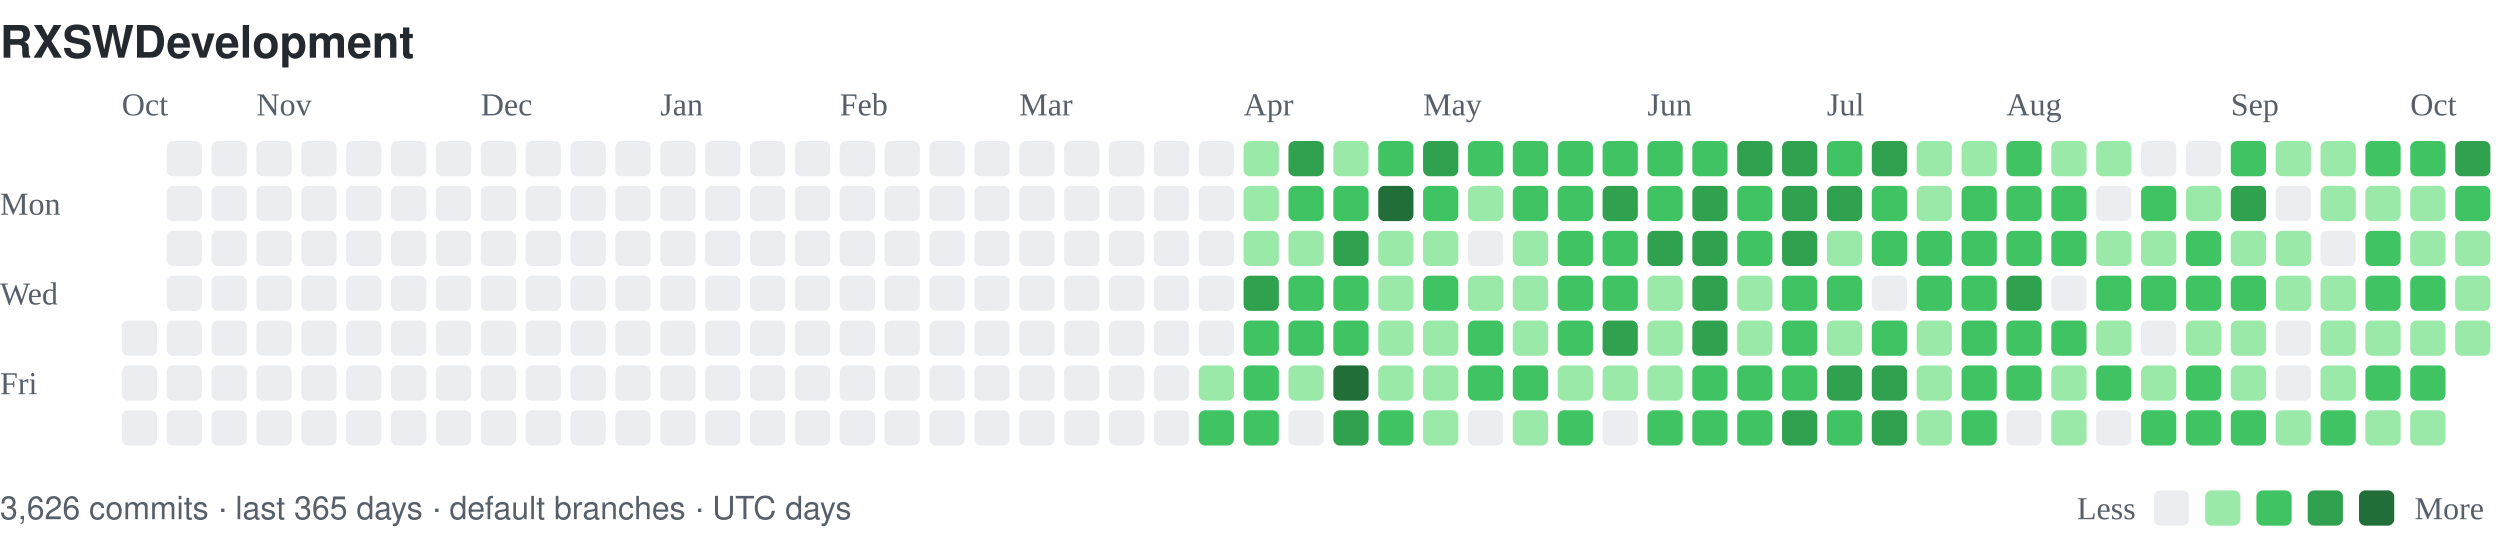
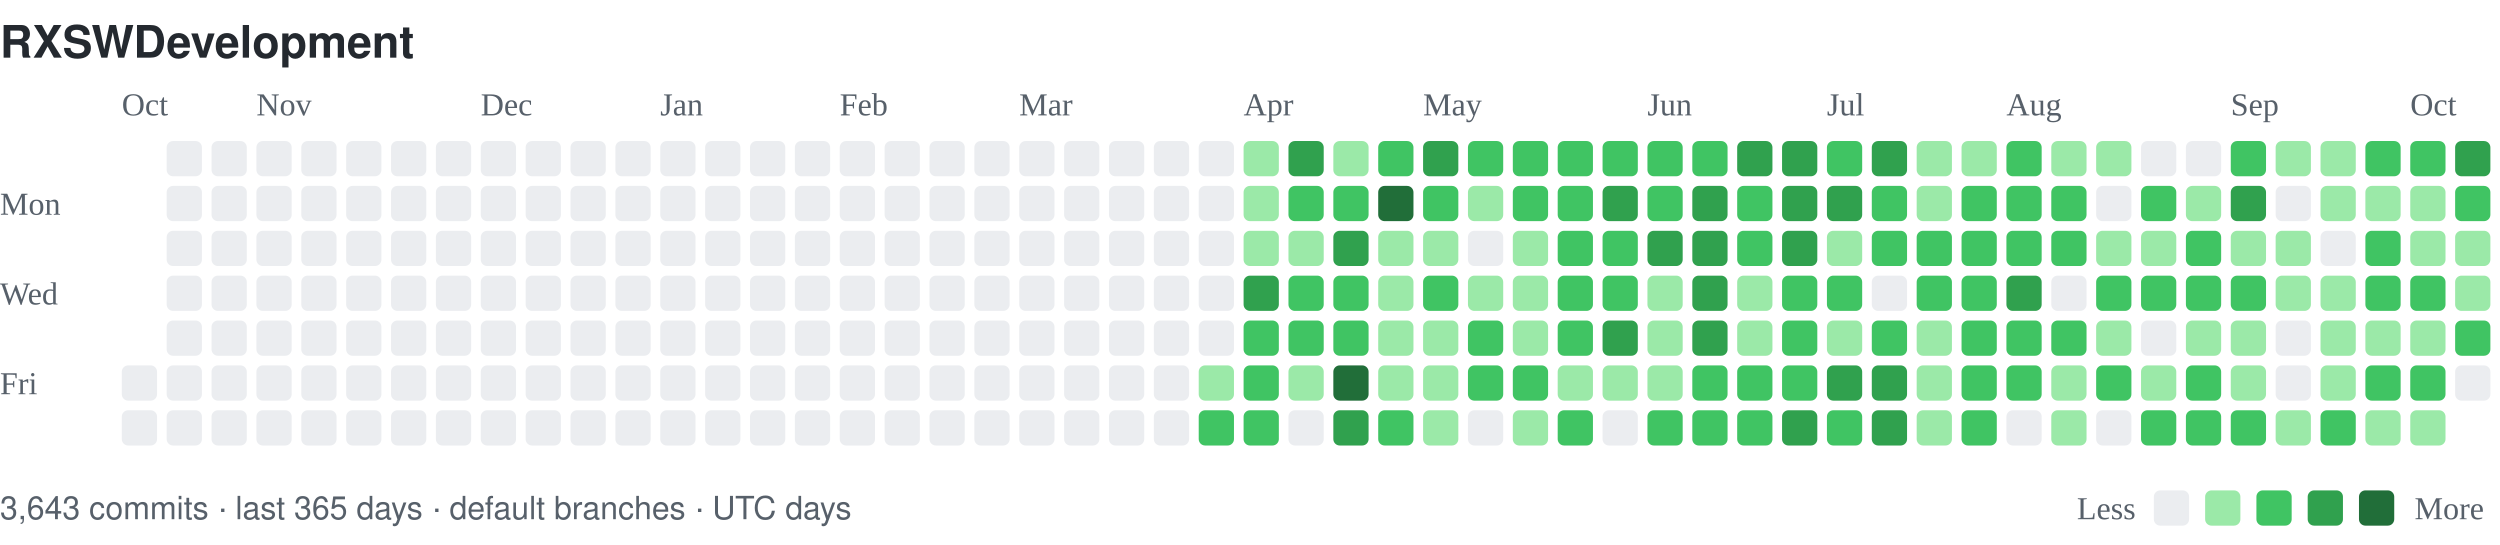
<svg xmlns="http://www.w3.org/2000/svg" width="780" height="170" viewBox="0 0 780 170" role="img">
  <text x="0" y="18" font-size="14" font-weight="600" fill="#24292f" font-family="ui-sans-serif,-apple-system,Segoe UI,Helvetica,Arial,sans-serif">RXSWDevelopment</text>
  <text x="0" y="67" font-size="10" fill="#57606a">Mon</text>
  <text x="0" y="95" font-size="10" fill="#57606a">Wed</text>
  <text x="0" y="123" font-size="10" fill="#57606a">Fri</text>
  <text x="38" y="36" font-size="10" fill="#57606a">Oct</text>
-   <rect x="38" y="100" width="11" height="11" rx="2" fill="#ebedf0" />
  <rect x="38" y="114" width="11" height="11" rx="2" fill="#ebedf0" />
  <rect x="38" y="128" width="11" height="11" rx="2" fill="#ebedf0" />
  <rect x="52" y="44" width="11" height="11" rx="2" fill="#ebedf0" />
  <rect x="52" y="58" width="11" height="11" rx="2" fill="#ebedf0" />
  <rect x="52" y="72" width="11" height="11" rx="2" fill="#ebedf0" />
  <rect x="52" y="86" width="11" height="11" rx="2" fill="#ebedf0" />
  <rect x="52" y="100" width="11" height="11" rx="2" fill="#ebedf0" />
  <rect x="52" y="114" width="11" height="11" rx="2" fill="#ebedf0" />
  <rect x="52" y="128" width="11" height="11" rx="2" fill="#ebedf0" />
  <rect x="66" y="44" width="11" height="11" rx="2" fill="#ebedf0" />
  <rect x="66" y="58" width="11" height="11" rx="2" fill="#ebedf0" />
  <rect x="66" y="72" width="11" height="11" rx="2" fill="#ebedf0" />
  <rect x="66" y="86" width="11" height="11" rx="2" fill="#ebedf0" />
  <rect x="66" y="100" width="11" height="11" rx="2" fill="#ebedf0" />
  <rect x="66" y="114" width="11" height="11" rx="2" fill="#ebedf0" />
  <rect x="66" y="128" width="11" height="11" rx="2" fill="#ebedf0" />
  <text x="80" y="36" font-size="10" fill="#57606a">Nov</text>
  <rect x="80" y="44" width="11" height="11" rx="2" fill="#ebedf0" />
  <rect x="80" y="58" width="11" height="11" rx="2" fill="#ebedf0" />
  <rect x="80" y="72" width="11" height="11" rx="2" fill="#ebedf0" />
  <rect x="80" y="86" width="11" height="11" rx="2" fill="#ebedf0" />
  <rect x="80" y="100" width="11" height="11" rx="2" fill="#ebedf0" />
  <rect x="80" y="114" width="11" height="11" rx="2" fill="#ebedf0" />
  <rect x="80" y="128" width="11" height="11" rx="2" fill="#ebedf0" />
  <rect x="94" y="44" width="11" height="11" rx="2" fill="#ebedf0" />
  <rect x="94" y="58" width="11" height="11" rx="2" fill="#ebedf0" />
  <rect x="94" y="72" width="11" height="11" rx="2" fill="#ebedf0" />
  <rect x="94" y="86" width="11" height="11" rx="2" fill="#ebedf0" />
  <rect x="94" y="100" width="11" height="11" rx="2" fill="#ebedf0" />
  <rect x="94" y="114" width="11" height="11" rx="2" fill="#ebedf0" />
  <rect x="94" y="128" width="11" height="11" rx="2" fill="#ebedf0" />
  <rect x="108" y="44" width="11" height="11" rx="2" fill="#ebedf0" />
  <rect x="108" y="58" width="11" height="11" rx="2" fill="#ebedf0" />
  <rect x="108" y="72" width="11" height="11" rx="2" fill="#ebedf0" />
  <rect x="108" y="86" width="11" height="11" rx="2" fill="#ebedf0" />
  <rect x="108" y="100" width="11" height="11" rx="2" fill="#ebedf0" />
  <rect x="108" y="114" width="11" height="11" rx="2" fill="#ebedf0" />
  <rect x="108" y="128" width="11" height="11" rx="2" fill="#ebedf0" />
  <rect x="122" y="44" width="11" height="11" rx="2" fill="#ebedf0" />
  <rect x="122" y="58" width="11" height="11" rx="2" fill="#ebedf0" />
  <rect x="122" y="72" width="11" height="11" rx="2" fill="#ebedf0" />
  <rect x="122" y="86" width="11" height="11" rx="2" fill="#ebedf0" />
  <rect x="122" y="100" width="11" height="11" rx="2" fill="#ebedf0" />
  <rect x="122" y="114" width="11" height="11" rx="2" fill="#ebedf0" />
  <rect x="122" y="128" width="11" height="11" rx="2" fill="#ebedf0" />
  <rect x="136" y="44" width="11" height="11" rx="2" fill="#ebedf0" />
  <rect x="136" y="58" width="11" height="11" rx="2" fill="#ebedf0" />
  <rect x="136" y="72" width="11" height="11" rx="2" fill="#ebedf0" />
  <rect x="136" y="86" width="11" height="11" rx="2" fill="#ebedf0" />
  <rect x="136" y="100" width="11" height="11" rx="2" fill="#ebedf0" />
  <rect x="136" y="114" width="11" height="11" rx="2" fill="#ebedf0" />
  <rect x="136" y="128" width="11" height="11" rx="2" fill="#ebedf0" />
  <text x="150" y="36" font-size="10" fill="#57606a">Dec</text>
  <rect x="150" y="44" width="11" height="11" rx="2" fill="#ebedf0" />
  <rect x="150" y="58" width="11" height="11" rx="2" fill="#ebedf0" />
  <rect x="150" y="72" width="11" height="11" rx="2" fill="#ebedf0" />
  <rect x="150" y="86" width="11" height="11" rx="2" fill="#ebedf0" />
  <rect x="150" y="100" width="11" height="11" rx="2" fill="#ebedf0" />
  <rect x="150" y="114" width="11" height="11" rx="2" fill="#ebedf0" />
  <rect x="150" y="128" width="11" height="11" rx="2" fill="#ebedf0" />
  <rect x="164" y="44" width="11" height="11" rx="2" fill="#ebedf0" />
  <rect x="164" y="58" width="11" height="11" rx="2" fill="#ebedf0" />
  <rect x="164" y="72" width="11" height="11" rx="2" fill="#ebedf0" />
  <rect x="164" y="86" width="11" height="11" rx="2" fill="#ebedf0" />
  <rect x="164" y="100" width="11" height="11" rx="2" fill="#ebedf0" />
  <rect x="164" y="114" width="11" height="11" rx="2" fill="#ebedf0" />
  <rect x="164" y="128" width="11" height="11" rx="2" fill="#ebedf0" />
  <rect x="178" y="44" width="11" height="11" rx="2" fill="#ebedf0" />
  <rect x="178" y="58" width="11" height="11" rx="2" fill="#ebedf0" />
  <rect x="178" y="72" width="11" height="11" rx="2" fill="#ebedf0" />
  <rect x="178" y="86" width="11" height="11" rx="2" fill="#ebedf0" />
  <rect x="178" y="100" width="11" height="11" rx="2" fill="#ebedf0" />
  <rect x="178" y="114" width="11" height="11" rx="2" fill="#ebedf0" />
  <rect x="178" y="128" width="11" height="11" rx="2" fill="#ebedf0" />
  <rect x="192" y="44" width="11" height="11" rx="2" fill="#ebedf0" />
  <rect x="192" y="58" width="11" height="11" rx="2" fill="#ebedf0" />
  <rect x="192" y="72" width="11" height="11" rx="2" fill="#ebedf0" />
  <rect x="192" y="86" width="11" height="11" rx="2" fill="#ebedf0" />
  <rect x="192" y="100" width="11" height="11" rx="2" fill="#ebedf0" />
  <rect x="192" y="114" width="11" height="11" rx="2" fill="#ebedf0" />
  <rect x="192" y="128" width="11" height="11" rx="2" fill="#ebedf0" />
  <text x="206" y="36" font-size="10" fill="#57606a">Jan</text>
  <rect x="206" y="44" width="11" height="11" rx="2" fill="#ebedf0" />
  <rect x="206" y="58" width="11" height="11" rx="2" fill="#ebedf0" />
  <rect x="206" y="72" width="11" height="11" rx="2" fill="#ebedf0" />
  <rect x="206" y="86" width="11" height="11" rx="2" fill="#ebedf0" />
  <rect x="206" y="100" width="11" height="11" rx="2" fill="#ebedf0" />
  <rect x="206" y="114" width="11" height="11" rx="2" fill="#ebedf0" />
  <rect x="206" y="128" width="11" height="11" rx="2" fill="#ebedf0" />
  <rect x="220" y="44" width="11" height="11" rx="2" fill="#ebedf0" />
  <rect x="220" y="58" width="11" height="11" rx="2" fill="#ebedf0" />
  <rect x="220" y="72" width="11" height="11" rx="2" fill="#ebedf0" />
  <rect x="220" y="86" width="11" height="11" rx="2" fill="#ebedf0" />
  <rect x="220" y="100" width="11" height="11" rx="2" fill="#ebedf0" />
  <rect x="220" y="114" width="11" height="11" rx="2" fill="#ebedf0" />
  <rect x="220" y="128" width="11" height="11" rx="2" fill="#ebedf0" />
  <rect x="234" y="44" width="11" height="11" rx="2" fill="#ebedf0" />
  <rect x="234" y="58" width="11" height="11" rx="2" fill="#ebedf0" />
  <rect x="234" y="72" width="11" height="11" rx="2" fill="#ebedf0" />
  <rect x="234" y="86" width="11" height="11" rx="2" fill="#ebedf0" />
  <rect x="234" y="100" width="11" height="11" rx="2" fill="#ebedf0" />
  <rect x="234" y="114" width="11" height="11" rx="2" fill="#ebedf0" />
  <rect x="234" y="128" width="11" height="11" rx="2" fill="#ebedf0" />
  <rect x="248" y="44" width="11" height="11" rx="2" fill="#ebedf0" />
  <rect x="248" y="58" width="11" height="11" rx="2" fill="#ebedf0" />
  <rect x="248" y="72" width="11" height="11" rx="2" fill="#ebedf0" />
  <rect x="248" y="86" width="11" height="11" rx="2" fill="#ebedf0" />
  <rect x="248" y="100" width="11" height="11" rx="2" fill="#ebedf0" />
  <rect x="248" y="114" width="11" height="11" rx="2" fill="#ebedf0" />
  <rect x="248" y="128" width="11" height="11" rx="2" fill="#ebedf0" />
  <text x="262" y="36" font-size="10" fill="#57606a">Feb</text>
  <rect x="262" y="44" width="11" height="11" rx="2" fill="#ebedf0" />
  <rect x="262" y="58" width="11" height="11" rx="2" fill="#ebedf0" />
  <rect x="262" y="72" width="11" height="11" rx="2" fill="#ebedf0" />
  <rect x="262" y="86" width="11" height="11" rx="2" fill="#ebedf0" />
  <rect x="262" y="100" width="11" height="11" rx="2" fill="#ebedf0" />
  <rect x="262" y="114" width="11" height="11" rx="2" fill="#ebedf0" />
  <rect x="262" y="128" width="11" height="11" rx="2" fill="#ebedf0" />
  <rect x="276" y="44" width="11" height="11" rx="2" fill="#ebedf0" />
  <rect x="276" y="58" width="11" height="11" rx="2" fill="#ebedf0" />
  <rect x="276" y="72" width="11" height="11" rx="2" fill="#ebedf0" />
  <rect x="276" y="86" width="11" height="11" rx="2" fill="#ebedf0" />
  <rect x="276" y="100" width="11" height="11" rx="2" fill="#ebedf0" />
  <rect x="276" y="114" width="11" height="11" rx="2" fill="#ebedf0" />
  <rect x="276" y="128" width="11" height="11" rx="2" fill="#ebedf0" />
  <rect x="290" y="44" width="11" height="11" rx="2" fill="#ebedf0" />
  <rect x="290" y="58" width="11" height="11" rx="2" fill="#ebedf0" />
  <rect x="290" y="72" width="11" height="11" rx="2" fill="#ebedf0" />
  <rect x="290" y="86" width="11" height="11" rx="2" fill="#ebedf0" />
  <rect x="290" y="100" width="11" height="11" rx="2" fill="#ebedf0" />
  <rect x="290" y="114" width="11" height="11" rx="2" fill="#ebedf0" />
  <rect x="290" y="128" width="11" height="11" rx="2" fill="#ebedf0" />
  <rect x="304" y="44" width="11" height="11" rx="2" fill="#ebedf0" />
  <rect x="304" y="58" width="11" height="11" rx="2" fill="#ebedf0" />
  <rect x="304" y="72" width="11" height="11" rx="2" fill="#ebedf0" />
  <rect x="304" y="86" width="11" height="11" rx="2" fill="#ebedf0" />
  <rect x="304" y="100" width="11" height="11" rx="2" fill="#ebedf0" />
  <rect x="304" y="114" width="11" height="11" rx="2" fill="#ebedf0" />
  <rect x="304" y="128" width="11" height="11" rx="2" fill="#ebedf0" />
  <text x="318" y="36" font-size="10" fill="#57606a">Mar</text>
  <rect x="318" y="44" width="11" height="11" rx="2" fill="#ebedf0" />
  <rect x="318" y="58" width="11" height="11" rx="2" fill="#ebedf0" />
  <rect x="318" y="72" width="11" height="11" rx="2" fill="#ebedf0" />
  <rect x="318" y="86" width="11" height="11" rx="2" fill="#ebedf0" />
  <rect x="318" y="100" width="11" height="11" rx="2" fill="#ebedf0" />
  <rect x="318" y="114" width="11" height="11" rx="2" fill="#ebedf0" />
  <rect x="318" y="128" width="11" height="11" rx="2" fill="#ebedf0" />
  <rect x="332" y="44" width="11" height="11" rx="2" fill="#ebedf0" />
  <rect x="332" y="58" width="11" height="11" rx="2" fill="#ebedf0" />
  <rect x="332" y="72" width="11" height="11" rx="2" fill="#ebedf0" />
  <rect x="332" y="86" width="11" height="11" rx="2" fill="#ebedf0" />
  <rect x="332" y="100" width="11" height="11" rx="2" fill="#ebedf0" />
  <rect x="332" y="114" width="11" height="11" rx="2" fill="#ebedf0" />
  <rect x="332" y="128" width="11" height="11" rx="2" fill="#ebedf0" />
  <rect x="346" y="44" width="11" height="11" rx="2" fill="#ebedf0" />
  <rect x="346" y="58" width="11" height="11" rx="2" fill="#ebedf0" />
  <rect x="346" y="72" width="11" height="11" rx="2" fill="#ebedf0" />
  <rect x="346" y="86" width="11" height="11" rx="2" fill="#ebedf0" />
  <rect x="346" y="100" width="11" height="11" rx="2" fill="#ebedf0" />
  <rect x="346" y="114" width="11" height="11" rx="2" fill="#ebedf0" />
  <rect x="346" y="128" width="11" height="11" rx="2" fill="#ebedf0" />
  <rect x="360" y="44" width="11" height="11" rx="2" fill="#ebedf0" />
  <rect x="360" y="58" width="11" height="11" rx="2" fill="#ebedf0" />
  <rect x="360" y="72" width="11" height="11" rx="2" fill="#ebedf0" />
  <rect x="360" y="86" width="11" height="11" rx="2" fill="#ebedf0" />
  <rect x="360" y="100" width="11" height="11" rx="2" fill="#ebedf0" />
  <rect x="360" y="114" width="11" height="11" rx="2" fill="#ebedf0" />
  <rect x="360" y="128" width="11" height="11" rx="2" fill="#ebedf0" />
  <rect x="374" y="44" width="11" height="11" rx="2" fill="#ebedf0" />
  <rect x="374" y="58" width="11" height="11" rx="2" fill="#ebedf0" />
  <rect x="374" y="72" width="11" height="11" rx="2" fill="#ebedf0" />
  <rect x="374" y="86" width="11" height="11" rx="2" fill="#ebedf0" />
  <rect x="374" y="100" width="11" height="11" rx="2" fill="#ebedf0" />
  <rect x="374" y="114" width="11" height="11" rx="2" fill="#9be9a8" />
  <rect x="374" y="128" width="11" height="11" rx="2" fill="#40c463" />
  <text x="388" y="36" font-size="10" fill="#57606a">Apr</text>
  <rect x="388" y="44" width="11" height="11" rx="2" fill="#9be9a8" />
  <rect x="388" y="58" width="11" height="11" rx="2" fill="#9be9a8" />
  <rect x="388" y="72" width="11" height="11" rx="2" fill="#9be9a8" />
  <rect x="388" y="86" width="11" height="11" rx="2" fill="#30a14e" />
  <rect x="388" y="100" width="11" height="11" rx="2" fill="#40c463" />
  <rect x="388" y="114" width="11" height="11" rx="2" fill="#40c463" />
  <rect x="388" y="128" width="11" height="11" rx="2" fill="#40c463" />
  <rect x="402" y="44" width="11" height="11" rx="2" fill="#30a14e" />
  <rect x="402" y="58" width="11" height="11" rx="2" fill="#40c463" />
  <rect x="402" y="72" width="11" height="11" rx="2" fill="#9be9a8" />
  <rect x="402" y="86" width="11" height="11" rx="2" fill="#40c463" />
  <rect x="402" y="100" width="11" height="11" rx="2" fill="#40c463" />
  <rect x="402" y="114" width="11" height="11" rx="2" fill="#9be9a8" />
  <rect x="402" y="128" width="11" height="11" rx="2" fill="#ebedf0" />
  <rect x="416" y="44" width="11" height="11" rx="2" fill="#9be9a8" />
  <rect x="416" y="58" width="11" height="11" rx="2" fill="#40c463" />
  <rect x="416" y="72" width="11" height="11" rx="2" fill="#30a14e" />
  <rect x="416" y="86" width="11" height="11" rx="2" fill="#40c463" />
  <rect x="416" y="100" width="11" height="11" rx="2" fill="#40c463" />
  <rect x="416" y="114" width="11" height="11" rx="2" fill="#216e39" />
  <rect x="416" y="128" width="11" height="11" rx="2" fill="#30a14e" />
  <rect x="430" y="44" width="11" height="11" rx="2" fill="#40c463" />
  <rect x="430" y="58" width="11" height="11" rx="2" fill="#216e39" />
  <rect x="430" y="72" width="11" height="11" rx="2" fill="#9be9a8" />
  <rect x="430" y="86" width="11" height="11" rx="2" fill="#9be9a8" />
  <rect x="430" y="100" width="11" height="11" rx="2" fill="#9be9a8" />
  <rect x="430" y="114" width="11" height="11" rx="2" fill="#9be9a8" />
  <rect x="430" y="128" width="11" height="11" rx="2" fill="#40c463" />
  <text x="444" y="36" font-size="10" fill="#57606a">May</text>
  <rect x="444" y="44" width="11" height="11" rx="2" fill="#30a14e" />
  <rect x="444" y="58" width="11" height="11" rx="2" fill="#40c463" />
  <rect x="444" y="72" width="11" height="11" rx="2" fill="#9be9a8" />
  <rect x="444" y="86" width="11" height="11" rx="2" fill="#40c463" />
  <rect x="444" y="100" width="11" height="11" rx="2" fill="#9be9a8" />
  <rect x="444" y="114" width="11" height="11" rx="2" fill="#9be9a8" />
  <rect x="444" y="128" width="11" height="11" rx="2" fill="#9be9a8" />
  <rect x="458" y="44" width="11" height="11" rx="2" fill="#40c463" />
  <rect x="458" y="58" width="11" height="11" rx="2" fill="#9be9a8" />
  <rect x="458" y="72" width="11" height="11" rx="2" fill="#ebedf0" />
  <rect x="458" y="86" width="11" height="11" rx="2" fill="#9be9a8" />
  <rect x="458" y="100" width="11" height="11" rx="2" fill="#40c463" />
  <rect x="458" y="114" width="11" height="11" rx="2" fill="#40c463" />
  <rect x="458" y="128" width="11" height="11" rx="2" fill="#ebedf0" />
  <rect x="472" y="44" width="11" height="11" rx="2" fill="#40c463" />
  <rect x="472" y="58" width="11" height="11" rx="2" fill="#40c463" />
  <rect x="472" y="72" width="11" height="11" rx="2" fill="#9be9a8" />
  <rect x="472" y="86" width="11" height="11" rx="2" fill="#9be9a8" />
  <rect x="472" y="100" width="11" height="11" rx="2" fill="#9be9a8" />
  <rect x="472" y="114" width="11" height="11" rx="2" fill="#40c463" />
  <rect x="472" y="128" width="11" height="11" rx="2" fill="#9be9a8" />
  <rect x="486" y="44" width="11" height="11" rx="2" fill="#40c463" />
  <rect x="486" y="58" width="11" height="11" rx="2" fill="#40c463" />
  <rect x="486" y="72" width="11" height="11" rx="2" fill="#40c463" />
  <rect x="486" y="86" width="11" height="11" rx="2" fill="#40c463" />
  <rect x="486" y="100" width="11" height="11" rx="2" fill="#40c463" />
  <rect x="486" y="114" width="11" height="11" rx="2" fill="#9be9a8" />
  <rect x="486" y="128" width="11" height="11" rx="2" fill="#40c463" />
  <rect x="500" y="44" width="11" height="11" rx="2" fill="#40c463" />
  <rect x="500" y="58" width="11" height="11" rx="2" fill="#30a14e" />
  <rect x="500" y="72" width="11" height="11" rx="2" fill="#40c463" />
  <rect x="500" y="86" width="11" height="11" rx="2" fill="#40c463" />
  <rect x="500" y="100" width="11" height="11" rx="2" fill="#30a14e" />
  <rect x="500" y="114" width="11" height="11" rx="2" fill="#9be9a8" />
  <rect x="500" y="128" width="11" height="11" rx="2" fill="#ebedf0" />
  <text x="514" y="36" font-size="10" fill="#57606a">Jun</text>
  <rect x="514" y="44" width="11" height="11" rx="2" fill="#40c463" />
  <rect x="514" y="58" width="11" height="11" rx="2" fill="#40c463" />
  <rect x="514" y="72" width="11" height="11" rx="2" fill="#30a14e" />
  <rect x="514" y="86" width="11" height="11" rx="2" fill="#9be9a8" />
  <rect x="514" y="100" width="11" height="11" rx="2" fill="#9be9a8" />
  <rect x="514" y="114" width="11" height="11" rx="2" fill="#9be9a8" />
  <rect x="514" y="128" width="11" height="11" rx="2" fill="#40c463" />
  <rect x="528" y="44" width="11" height="11" rx="2" fill="#40c463" />
  <rect x="528" y="58" width="11" height="11" rx="2" fill="#30a14e" />
  <rect x="528" y="72" width="11" height="11" rx="2" fill="#30a14e" />
  <rect x="528" y="86" width="11" height="11" rx="2" fill="#30a14e" />
  <rect x="528" y="100" width="11" height="11" rx="2" fill="#30a14e" />
  <rect x="528" y="114" width="11" height="11" rx="2" fill="#40c463" />
  <rect x="528" y="128" width="11" height="11" rx="2" fill="#40c463" />
  <rect x="542" y="44" width="11" height="11" rx="2" fill="#30a14e" />
  <rect x="542" y="58" width="11" height="11" rx="2" fill="#40c463" />
  <rect x="542" y="72" width="11" height="11" rx="2" fill="#40c463" />
  <rect x="542" y="86" width="11" height="11" rx="2" fill="#9be9a8" />
  <rect x="542" y="100" width="11" height="11" rx="2" fill="#9be9a8" />
  <rect x="542" y="114" width="11" height="11" rx="2" fill="#40c463" />
  <rect x="542" y="128" width="11" height="11" rx="2" fill="#40c463" />
  <rect x="556" y="44" width="11" height="11" rx="2" fill="#30a14e" />
  <rect x="556" y="58" width="11" height="11" rx="2" fill="#30a14e" />
  <rect x="556" y="72" width="11" height="11" rx="2" fill="#30a14e" />
  <rect x="556" y="86" width="11" height="11" rx="2" fill="#40c463" />
  <rect x="556" y="100" width="11" height="11" rx="2" fill="#40c463" />
  <rect x="556" y="114" width="11" height="11" rx="2" fill="#40c463" />
  <rect x="556" y="128" width="11" height="11" rx="2" fill="#30a14e" />
  <text x="570" y="36" font-size="10" fill="#57606a">Jul</text>
  <rect x="570" y="44" width="11" height="11" rx="2" fill="#40c463" />
  <rect x="570" y="58" width="11" height="11" rx="2" fill="#30a14e" />
  <rect x="570" y="72" width="11" height="11" rx="2" fill="#9be9a8" />
  <rect x="570" y="86" width="11" height="11" rx="2" fill="#40c463" />
  <rect x="570" y="100" width="11" height="11" rx="2" fill="#9be9a8" />
  <rect x="570" y="114" width="11" height="11" rx="2" fill="#30a14e" />
  <rect x="570" y="128" width="11" height="11" rx="2" fill="#40c463" />
  <rect x="584" y="44" width="11" height="11" rx="2" fill="#30a14e" />
  <rect x="584" y="58" width="11" height="11" rx="2" fill="#40c463" />
  <rect x="584" y="72" width="11" height="11" rx="2" fill="#40c463" />
  <rect x="584" y="86" width="11" height="11" rx="2" fill="#ebedf0" />
  <rect x="584" y="100" width="11" height="11" rx="2" fill="#40c463" />
  <rect x="584" y="114" width="11" height="11" rx="2" fill="#30a14e" />
  <rect x="584" y="128" width="11" height="11" rx="2" fill="#30a14e" />
  <rect x="598" y="44" width="11" height="11" rx="2" fill="#9be9a8" />
  <rect x="598" y="58" width="11" height="11" rx="2" fill="#9be9a8" />
  <rect x="598" y="72" width="11" height="11" rx="2" fill="#40c463" />
  <rect x="598" y="86" width="11" height="11" rx="2" fill="#40c463" />
  <rect x="598" y="100" width="11" height="11" rx="2" fill="#9be9a8" />
  <rect x="598" y="114" width="11" height="11" rx="2" fill="#9be9a8" />
  <rect x="598" y="128" width="11" height="11" rx="2" fill="#9be9a8" />
  <rect x="612" y="44" width="11" height="11" rx="2" fill="#9be9a8" />
  <rect x="612" y="58" width="11" height="11" rx="2" fill="#40c463" />
  <rect x="612" y="72" width="11" height="11" rx="2" fill="#40c463" />
  <rect x="612" y="86" width="11" height="11" rx="2" fill="#40c463" />
  <rect x="612" y="100" width="11" height="11" rx="2" fill="#40c463" />
  <rect x="612" y="114" width="11" height="11" rx="2" fill="#40c463" />
  <rect x="612" y="128" width="11" height="11" rx="2" fill="#40c463" />
  <text x="626" y="36" font-size="10" fill="#57606a">Aug</text>
  <rect x="626" y="44" width="11" height="11" rx="2" fill="#40c463" />
  <rect x="626" y="58" width="11" height="11" rx="2" fill="#40c463" />
  <rect x="626" y="72" width="11" height="11" rx="2" fill="#40c463" />
  <rect x="626" y="86" width="11" height="11" rx="2" fill="#30a14e" />
  <rect x="626" y="100" width="11" height="11" rx="2" fill="#40c463" />
  <rect x="626" y="114" width="11" height="11" rx="2" fill="#40c463" />
  <rect x="626" y="128" width="11" height="11" rx="2" fill="#ebedf0" />
  <rect x="640" y="44" width="11" height="11" rx="2" fill="#9be9a8" />
  <rect x="640" y="58" width="11" height="11" rx="2" fill="#40c463" />
  <rect x="640" y="72" width="11" height="11" rx="2" fill="#40c463" />
  <rect x="640" y="86" width="11" height="11" rx="2" fill="#ebedf0" />
  <rect x="640" y="100" width="11" height="11" rx="2" fill="#40c463" />
  <rect x="640" y="114" width="11" height="11" rx="2" fill="#9be9a8" />
  <rect x="640" y="128" width="11" height="11" rx="2" fill="#9be9a8" />
  <rect x="654" y="44" width="11" height="11" rx="2" fill="#9be9a8" />
  <rect x="654" y="58" width="11" height="11" rx="2" fill="#ebedf0" />
  <rect x="654" y="72" width="11" height="11" rx="2" fill="#9be9a8" />
  <rect x="654" y="86" width="11" height="11" rx="2" fill="#40c463" />
  <rect x="654" y="100" width="11" height="11" rx="2" fill="#9be9a8" />
  <rect x="654" y="114" width="11" height="11" rx="2" fill="#40c463" />
  <rect x="654" y="128" width="11" height="11" rx="2" fill="#ebedf0" />
  <rect x="668" y="44" width="11" height="11" rx="2" fill="#ebedf0" />
  <rect x="668" y="58" width="11" height="11" rx="2" fill="#40c463" />
  <rect x="668" y="72" width="11" height="11" rx="2" fill="#9be9a8" />
  <rect x="668" y="86" width="11" height="11" rx="2" fill="#40c463" />
  <rect x="668" y="100" width="11" height="11" rx="2" fill="#ebedf0" />
  <rect x="668" y="114" width="11" height="11" rx="2" fill="#9be9a8" />
  <rect x="668" y="128" width="11" height="11" rx="2" fill="#40c463" />
  <rect x="682" y="44" width="11" height="11" rx="2" fill="#ebedf0" />
  <rect x="682" y="58" width="11" height="11" rx="2" fill="#9be9a8" />
  <rect x="682" y="72" width="11" height="11" rx="2" fill="#40c463" />
  <rect x="682" y="86" width="11" height="11" rx="2" fill="#40c463" />
  <rect x="682" y="100" width="11" height="11" rx="2" fill="#9be9a8" />
  <rect x="682" y="114" width="11" height="11" rx="2" fill="#40c463" />
  <rect x="682" y="128" width="11" height="11" rx="2" fill="#40c463" />
  <text x="696" y="36" font-size="10" fill="#57606a">Sep</text>
  <rect x="696" y="44" width="11" height="11" rx="2" fill="#40c463" />
  <rect x="696" y="58" width="11" height="11" rx="2" fill="#30a14e" />
  <rect x="696" y="72" width="11" height="11" rx="2" fill="#9be9a8" />
  <rect x="696" y="86" width="11" height="11" rx="2" fill="#40c463" />
  <rect x="696" y="100" width="11" height="11" rx="2" fill="#9be9a8" />
  <rect x="696" y="114" width="11" height="11" rx="2" fill="#9be9a8" />
  <rect x="696" y="128" width="11" height="11" rx="2" fill="#40c463" />
  <rect x="710" y="44" width="11" height="11" rx="2" fill="#9be9a8" />
  <rect x="710" y="58" width="11" height="11" rx="2" fill="#ebedf0" />
  <rect x="710" y="72" width="11" height="11" rx="2" fill="#9be9a8" />
  <rect x="710" y="86" width="11" height="11" rx="2" fill="#9be9a8" />
  <rect x="710" y="100" width="11" height="11" rx="2" fill="#ebedf0" />
  <rect x="710" y="114" width="11" height="11" rx="2" fill="#ebedf0" />
  <rect x="710" y="128" width="11" height="11" rx="2" fill="#9be9a8" />
  <rect x="724" y="44" width="11" height="11" rx="2" fill="#9be9a8" />
  <rect x="724" y="58" width="11" height="11" rx="2" fill="#9be9a8" />
  <rect x="724" y="72" width="11" height="11" rx="2" fill="#ebedf0" />
  <rect x="724" y="86" width="11" height="11" rx="2" fill="#9be9a8" />
  <rect x="724" y="100" width="11" height="11" rx="2" fill="#9be9a8" />
  <rect x="724" y="114" width="11" height="11" rx="2" fill="#9be9a8" />
  <rect x="724" y="128" width="11" height="11" rx="2" fill="#40c463" />
  <rect x="738" y="44" width="11" height="11" rx="2" fill="#40c463" />
  <rect x="738" y="58" width="11" height="11" rx="2" fill="#9be9a8" />
  <rect x="738" y="72" width="11" height="11" rx="2" fill="#40c463" />
  <rect x="738" y="86" width="11" height="11" rx="2" fill="#40c463" />
  <rect x="738" y="100" width="11" height="11" rx="2" fill="#9be9a8" />
  <rect x="738" y="114" width="11" height="11" rx="2" fill="#40c463" />
  <rect x="738" y="128" width="11" height="11" rx="2" fill="#9be9a8" />
  <text x="752" y="36" font-size="10" fill="#57606a">Oct</text>
  <rect x="752" y="44" width="11" height="11" rx="2" fill="#40c463" />
  <rect x="752" y="58" width="11" height="11" rx="2" fill="#9be9a8" />
  <rect x="752" y="72" width="11" height="11" rx="2" fill="#9be9a8" />
  <rect x="752" y="86" width="11" height="11" rx="2" fill="#40c463" />
  <rect x="752" y="100" width="11" height="11" rx="2" fill="#9be9a8" />
  <rect x="752" y="114" width="11" height="11" rx="2" fill="#40c463" />
  <rect x="752" y="128" width="11" height="11" rx="2" fill="#9be9a8" />
  <rect x="766" y="44" width="11" height="11" rx="2" fill="#30a14e" />
  <rect x="766" y="58" width="11" height="11" rx="2" fill="#40c463" />
  <rect x="766" y="72" width="11" height="11" rx="2" fill="#9be9a8" />
  <rect x="766" y="86" width="11" height="11" rx="2" fill="#9be9a8" />
-   <rect x="766" y="100" width="11" height="11" rx="2" fill="#9be9a8" />
+   <rect x="766" y="100" width="11" height="11" rx="2" fill="#40c463" />
+   <rect x="766" y="114" width="11" height="11" rx="2" fill="#ebedf0" />
  <text x="648" y="162" font-size="10" fill="#57606a">Less</text>
  <rect x="672" y="153" width="11" height="11" rx="2" fill="#ebedf0" />
  <rect x="688" y="153" width="11" height="11" rx="2" fill="#9be9a8" />
  <rect x="704" y="153" width="11" height="11" rx="2" fill="#40c463" />
  <rect x="720" y="153" width="11" height="11" rx="2" fill="#30a14e" />
  <rect x="736" y="153" width="11" height="11" rx="2" fill="#216e39" />
  <text x="775" y="162" font-size="10" fill="#57606a" text-anchor="end">More</text>
-   <text x="0" y="162" font-size="10" fill="#57606a" font-family="ui-sans-serif,-apple-system,Segoe UI,Helvetica,Arial,sans-serif">3,626 commits · last 365 days · default branches · UTC days</text>
+   <text x="0" y="162" font-size="10" fill="#57606a" font-family="ui-sans-serif,-apple-system,Segoe UI,Helvetica,Arial,sans-serif">3,643 commits · last 365 days · default branches · UTC days</text>
</svg>
